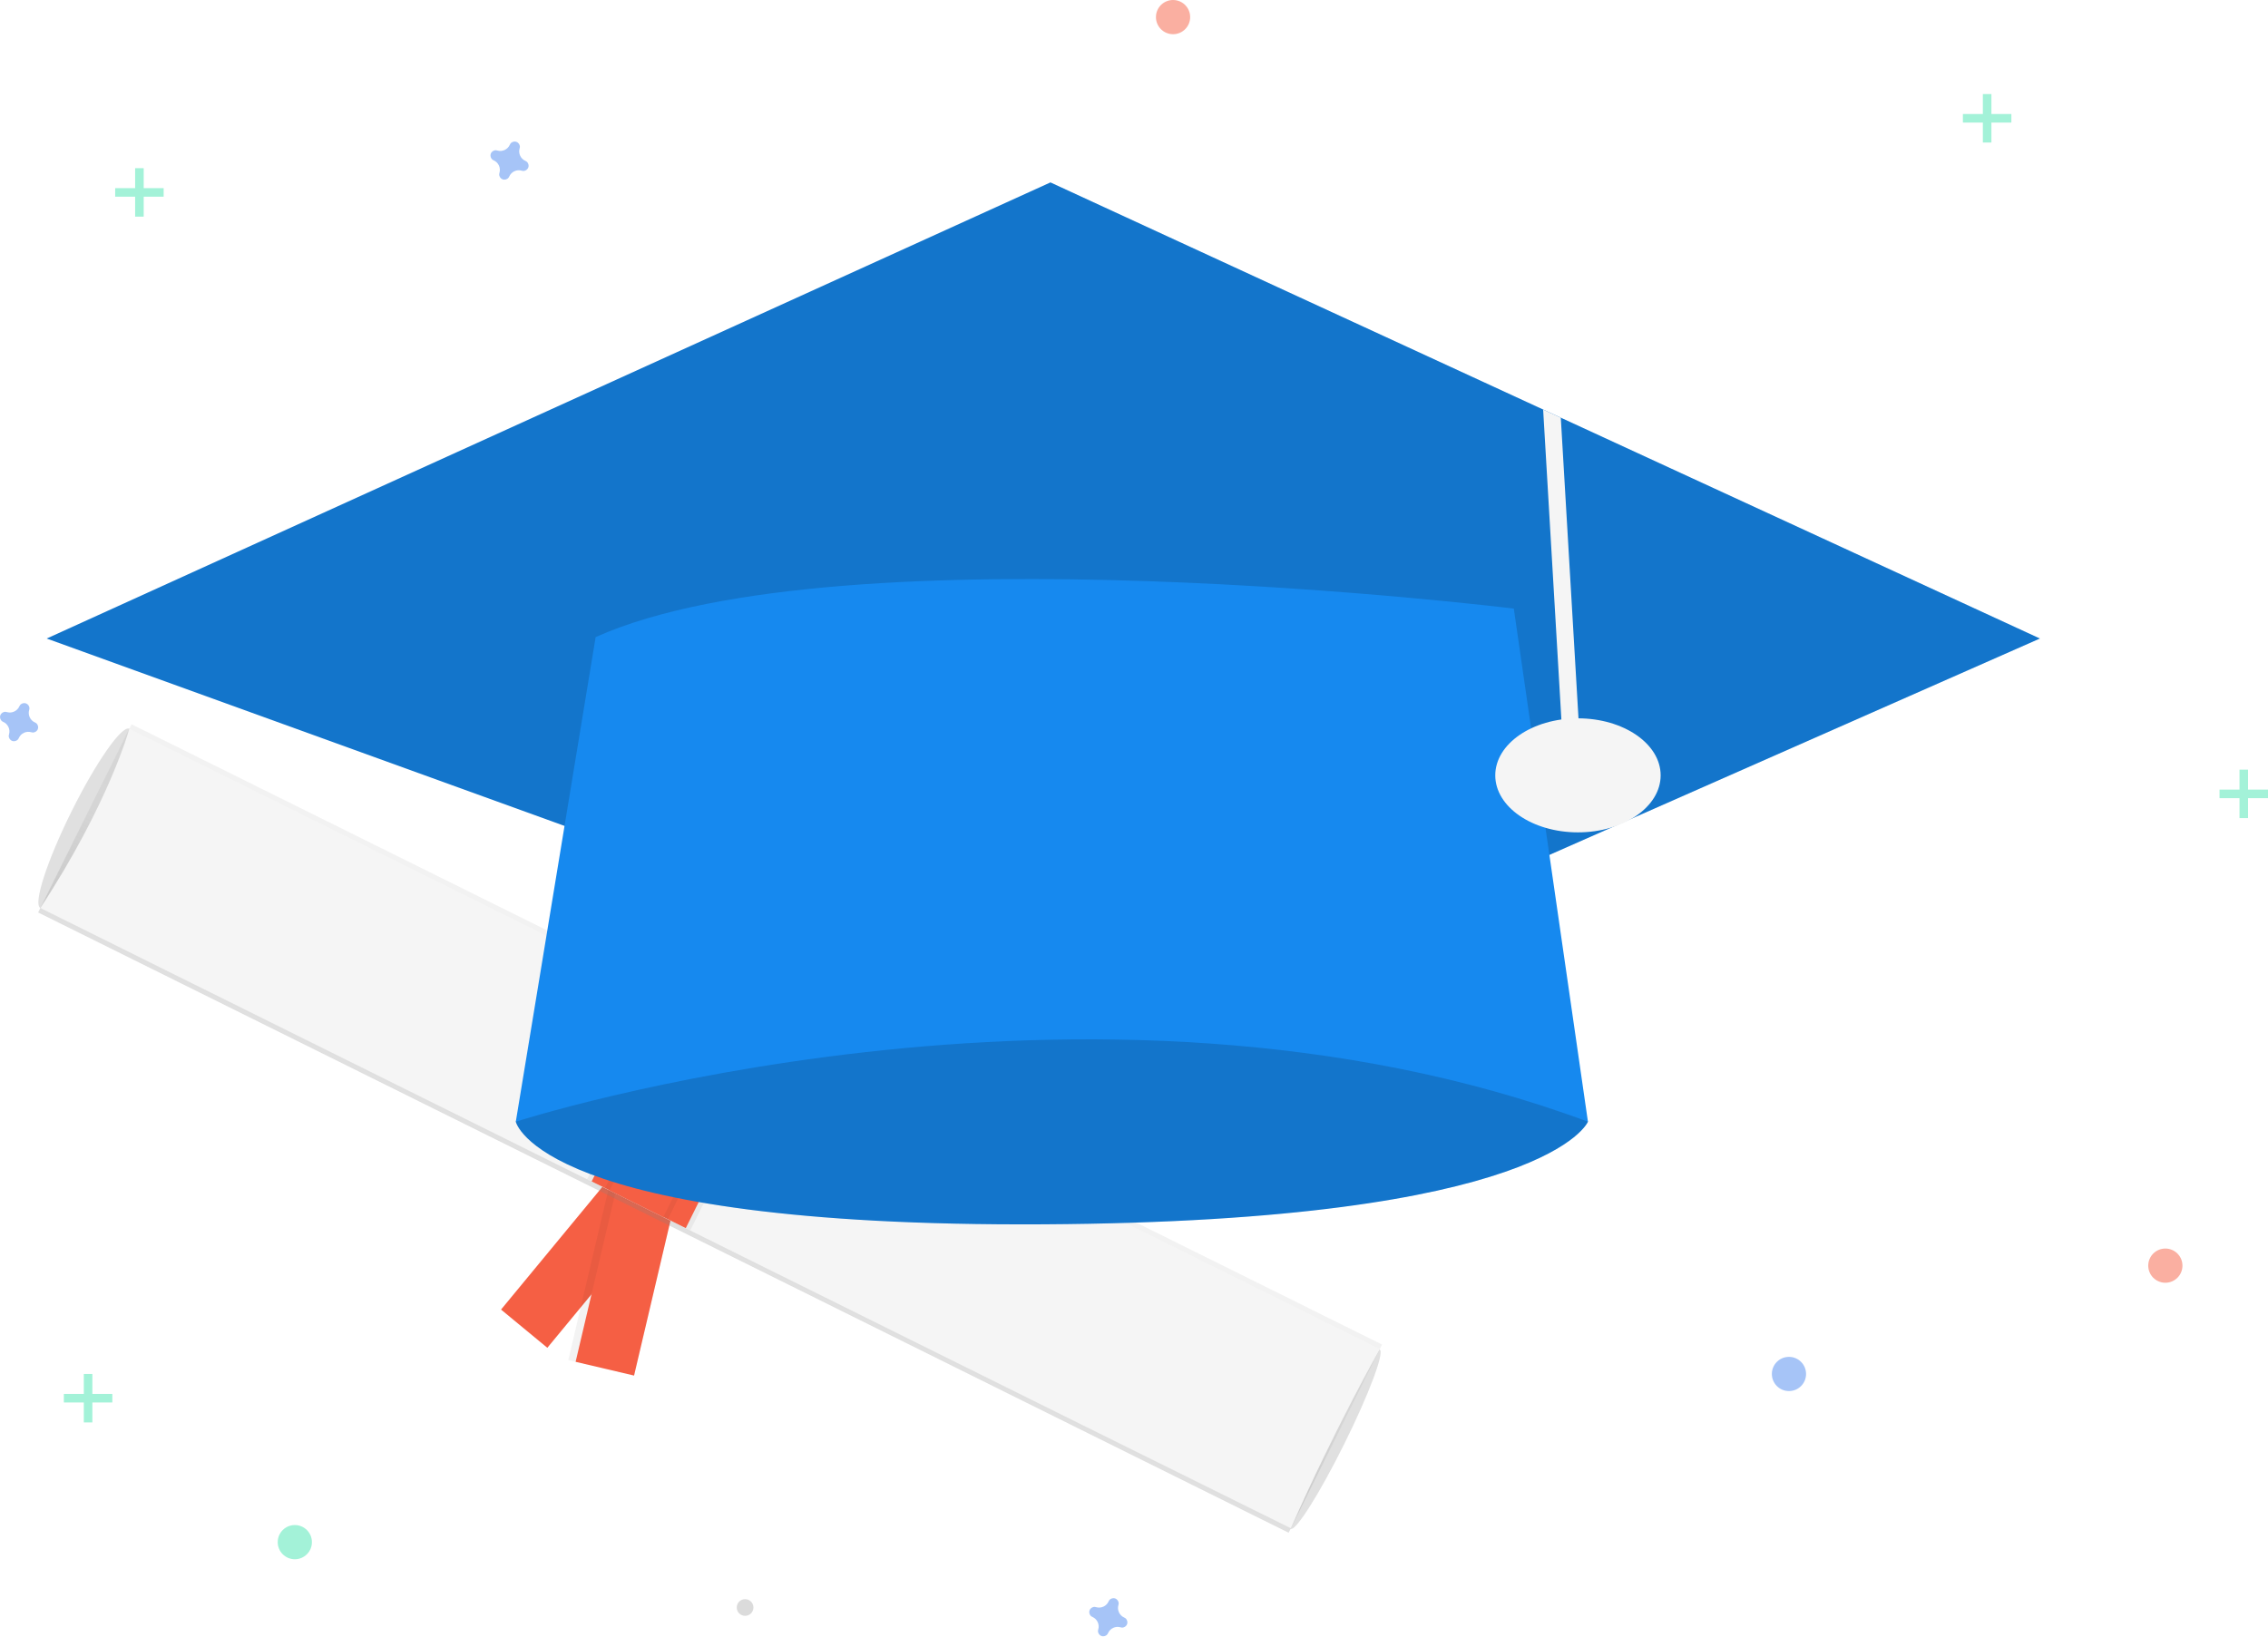
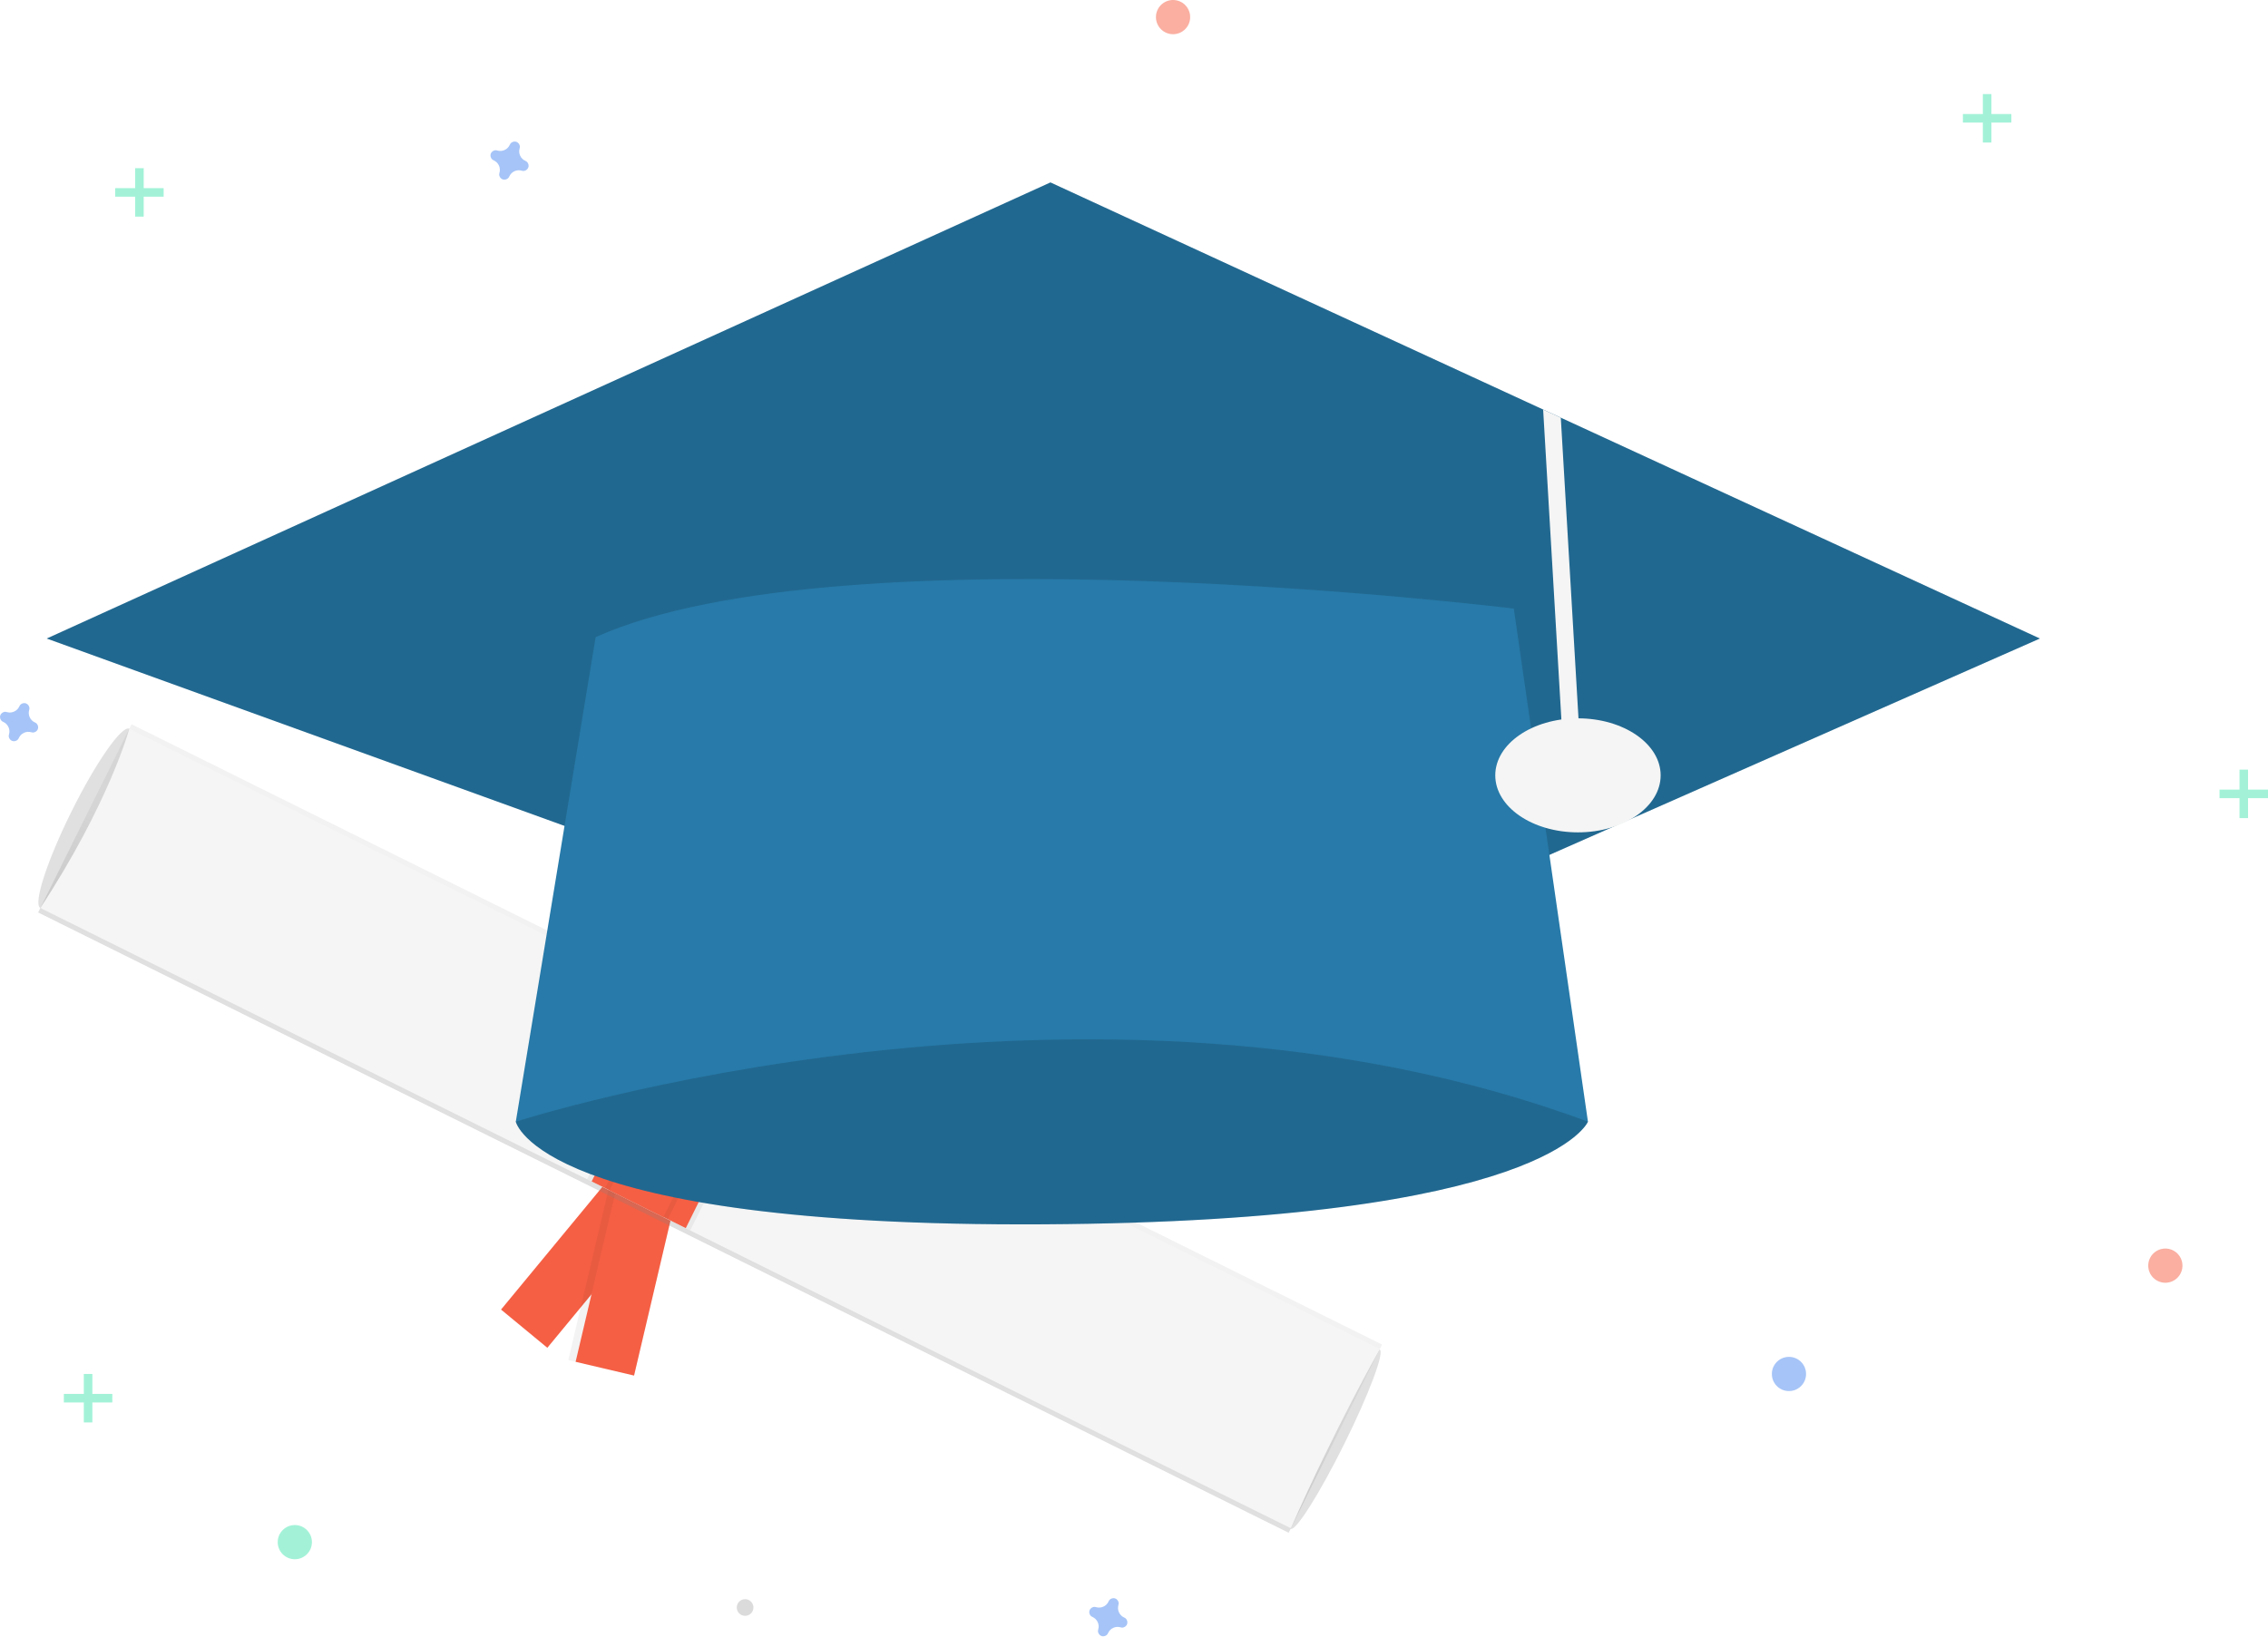
<svg xmlns="http://www.w3.org/2000/svg" id="eb113788-f1f1-4c1f-be62-f1d0ea2e1eb6" data-name="Layer 1" width="795.394" height="574.038" viewBox="0 0 795.394 574.038">
  <defs>
    <linearGradient id="b2a81085-935f-40be-bb27-75940df8c338" x1="-450.79" y1="2803.047" x2="-450.79" y2="2729.348" gradientTransform="translate(3217.533 1009.658) rotate(90)" gradientUnits="userSpaceOnUse">
      <stop offset="0" stop-color="gray" stop-opacity="0.25" />
      <stop offset="0.535" stop-color="gray" stop-opacity="0.12" />
      <stop offset="1" stop-color="gray" stop-opacity="0.1" />
    </linearGradient>
  </defs>
  <ellipse cx="232.058" cy="450.069" rx="35.095" ry="5.264" transform="translate(-476.5567 294.9237) rotate(-63.61079)" fill="#e0e0e0" />
  <ellipse cx="670.577" cy="667.856" rx="35.095" ry="3.577" transform="translate(-428.0369 808.7355) rotate(-63.61079)" fill="#e0e0e0" />
  <rect x="397.953" y="566.935" width="21.057" height="70.19" transform="translate(274.5207 -285.2623) rotate(39.54732)" fill="#f55f44" />
  <rect x="409.325" y="573.566" width="23.692" height="70.19" transform="translate(489.5496 1134.581) rotate(-166.7689)" opacity="0.05" />
  <rect x="411.926" y="573.868" width="21.057" height="70.19" transform="translate(492.0121 1135.47) rotate(-166.7689)" fill="#f55f44" />
  <rect x="414.486" y="314.082" width="73.699" height="489.572" transform="translate(-452.2022 551.7936) rotate(-63.61079)" fill="url(#b2a81085-935f-40be-bb27-75940df8c338)" />
  <path d="M655.016,699.105c-8.584-4.118-444.844-220.718-438.556-217.598,24.214-36.957,31.197-62.875,31.197-62.875l438.556,217.598S670.811,663.259,655.016,699.105Z" transform="translate(-202.3028 -162.981)" fill="#f5f5f5" />
  <rect x="421.725" y="519.094" width="40.359" height="70.19" transform="translate(90.06389 -301.6438) rotate(26.38921)" opacity="0.05" />
  <rect x="423.48" y="519.094" width="36.849" height="70.19" transform="translate(90.06389 -301.6438) rotate(26.38921)" fill="#f55f44" />
  <rect x="428.835" y="518.704" width="24.566" height="70.19" transform="translate(89.80867 -301.3351) rotate(26.38921)" opacity="0.05" />
  <rect x="430.59" y="518.704" width="21.057" height="70.19" transform="translate(89.80867 -301.3351) rotate(26.38921)" fill="#f55f44" />
  <circle cx="261.306" cy="563.925" r="2.926" fill="#dbdbdb" />
  <g opacity="0.5">
    <rect x="29.394" y="482" width="3" height="17" fill="#47e6b1" />
    <rect x="231.697" y="644.981" width="3" height="17" transform="translate(684.3753 257.3028) rotate(90)" fill="#47e6b1" />
  </g>
  <g opacity="0.5">
    <rect x="785.394" y="270" width="3" height="17" fill="#47e6b1" />
    <rect x="987.697" y="432.981" width="3" height="17" transform="translate(1228.375 -710.6972) rotate(90)" fill="#47e6b1" />
  </g>
  <g opacity="0.5">
    <rect x="47.394" y="59" width="3" height="17" fill="#47e6b1" />
    <rect x="249.697" y="221.981" width="3" height="17" transform="translate(279.3753 -183.6972) rotate(90)" fill="#47e6b1" />
  </g>
  <g opacity="0.5">
    <rect x="695.394" y="33" width="3" height="17" fill="#47e6b1" />
    <rect x="897.697" y="195.981" width="3" height="17" transform="translate(901.3753 -857.6972) rotate(90)" fill="#47e6b1" />
  </g>
  <path d="M214.593,416.437a3.675,3.675,0,0,1-2.047-4.441,1.766,1.766,0,0,0,.08-.408h0a1.843,1.843,0,0,0-3.31-1.221h0a1.766,1.766,0,0,0-.204.362,3.675,3.675,0,0,1-4.441,2.047,1.766,1.766,0,0,0-.408-.08h0a1.843,1.843,0,0,0-1.221,3.31h0a1.766,1.766,0,0,0,.362.204,3.675,3.675,0,0,1,2.047,4.441,1.766,1.766,0,0,0-.08.408h0a1.843,1.843,0,0,0,3.31,1.221h0a1.766,1.766,0,0,0,.204-.362,3.675,3.675,0,0,1,4.441-2.047,1.767,1.767,0,0,0,.408.08h0a1.843,1.843,0,0,0,1.221-3.31h0A1.767,1.767,0,0,0,214.593,416.437Z" transform="translate(-202.3028 -162.981)" fill="#4d8af0" opacity="0.5" />
  <path d="M386.593,219.437a3.675,3.675,0,0,1-2.047-4.441,1.766,1.766,0,0,0,.08-.408h0a1.843,1.843,0,0,0-3.31-1.221h0a1.766,1.766,0,0,0-.204.362,3.675,3.675,0,0,1-4.441,2.047,1.766,1.766,0,0,0-.408-.08h0a1.843,1.843,0,0,0-1.221,3.31h0a1.766,1.766,0,0,0,.362.204,3.675,3.675,0,0,1,2.047,4.441,1.766,1.766,0,0,0-.08.408h0a1.843,1.843,0,0,0,3.31,1.221h0a1.766,1.766,0,0,0,.204-.362,3.675,3.675,0,0,1,4.441-2.047,1.767,1.767,0,0,0,.408.08h0a1.843,1.843,0,0,0,1.221-3.31h0A1.767,1.767,0,0,0,386.593,219.437Z" transform="translate(-202.3028 -162.981)" fill="#4d8af0" opacity="0.5" />
  <path d="M596.593,730.437a3.675,3.675,0,0,1-2.047-4.441,1.766,1.766,0,0,0,.08-.408h0a1.843,1.843,0,0,0-3.31-1.221h0a1.766,1.766,0,0,0-.204.362,3.675,3.675,0,0,1-4.441,2.047,1.766,1.766,0,0,0-.408-.08h0a1.843,1.843,0,0,0-1.221,3.31h0a1.766,1.766,0,0,0,.362.204,3.675,3.675,0,0,1,2.047,4.441,1.766,1.766,0,0,0-.08.408h0a1.843,1.843,0,0,0,3.31,1.221h0a1.766,1.766,0,0,0,.204-.362,3.675,3.675,0,0,1,4.441-2.047,1.767,1.767,0,0,0,.408.08h0a1.843,1.843,0,0,0,1.221-3.31h0A1.767,1.767,0,0,0,596.593,730.437Z" transform="translate(-202.3028 -162.981)" fill="#4d8af0" opacity="0.5" />
  <circle cx="759.394" cy="444" r="6" fill="#f55f44" opacity="0.5" />
  <circle cx="627.394" cy="482" r="6" fill="#4d8af0" opacity="0.5" />
  <circle cx="103.394" cy="541" r="6" fill="#47e6b1" opacity="0.5" />
  <circle cx="411.394" cy="6" r="6" fill="#f55f44" opacity="0.5" />
-   <path d="M407.197,520.481l-24,36s8,37,185,36,191-36,191-36l-33-48-101-69Z" transform="translate(-202.3028 -162.981)" fill="#1689ef" />
+   <path d="M407.197,520.481l-24,36s8,37,185,36,191-36,191-36l-33-48-101-69Z" transform="translate(-202.3028 -162.981)" fill="#277aa9" />
  <path d="M407.197,520.481l-24,36s8,37,185,36,191-36,191-36l-33-48-101-69Z" transform="translate(-202.3028 -162.981)" opacity="0.15" />
-   <polygon points="715.394 224 400.394 363 16.394 224 368.394 64 541.184 143.67 547.374 146.53 715.394 224" fill="#1689ef" />
+   <polygon points="715.394 224 400.394 363 16.394 224 368.394 64 541.184 143.67 547.374 146.53 715.394 224" fill="#277aa9" />
  <polygon points="715.394 224 400.394 363 16.394 224 368.394 64 541.184 143.67 547.374 146.53 715.394 224" opacity="0.15" />
  <polygon points="553.894 257.32 547.894 257.68 541.184 143.67 547.374 146.53 553.894 257.32" fill="#f5f5f5" />
-   <path d="M411.197,386.481l-28,170s201-65,376,0l-26-180S498.197,347.481,411.197,386.481Z" transform="translate(-202.3028 -162.981)" fill="#1689ef" />
+   <path d="M411.197,386.481l-28,170s201-65,376,0l-26-180S498.197,347.481,411.197,386.481Z" transform="translate(-202.3028 -162.981)" fill="#277aa9" />
  <ellipse cx="553.394" cy="272" rx="29" ry="20" fill="#f5f5f5" />
</svg>
